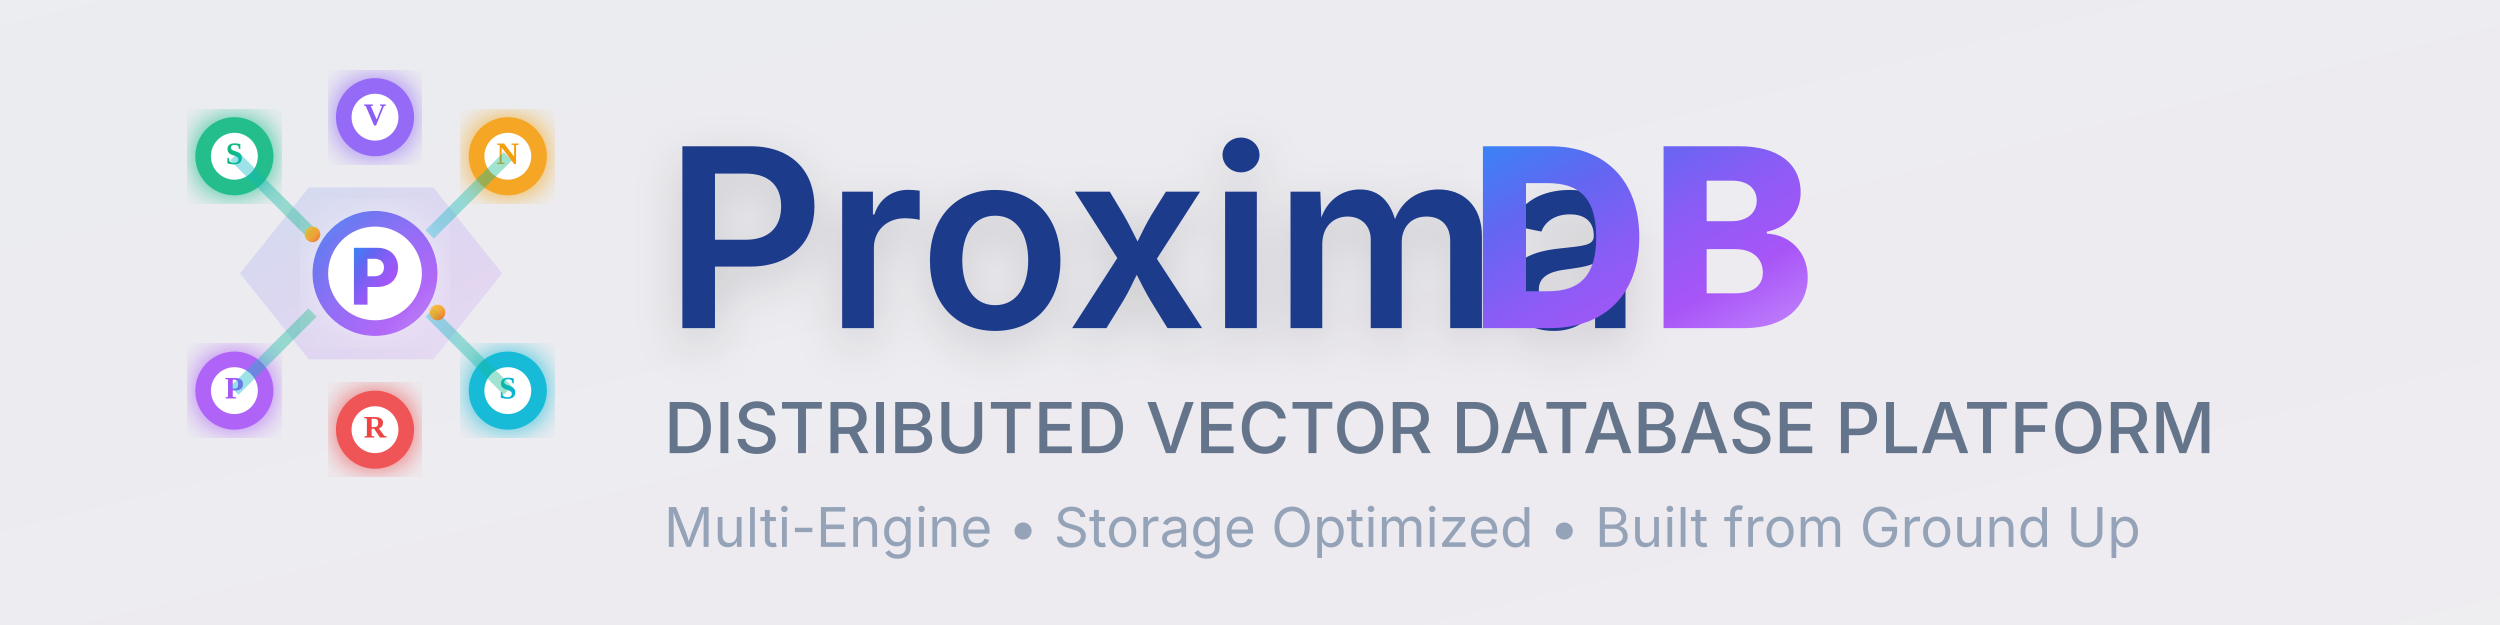
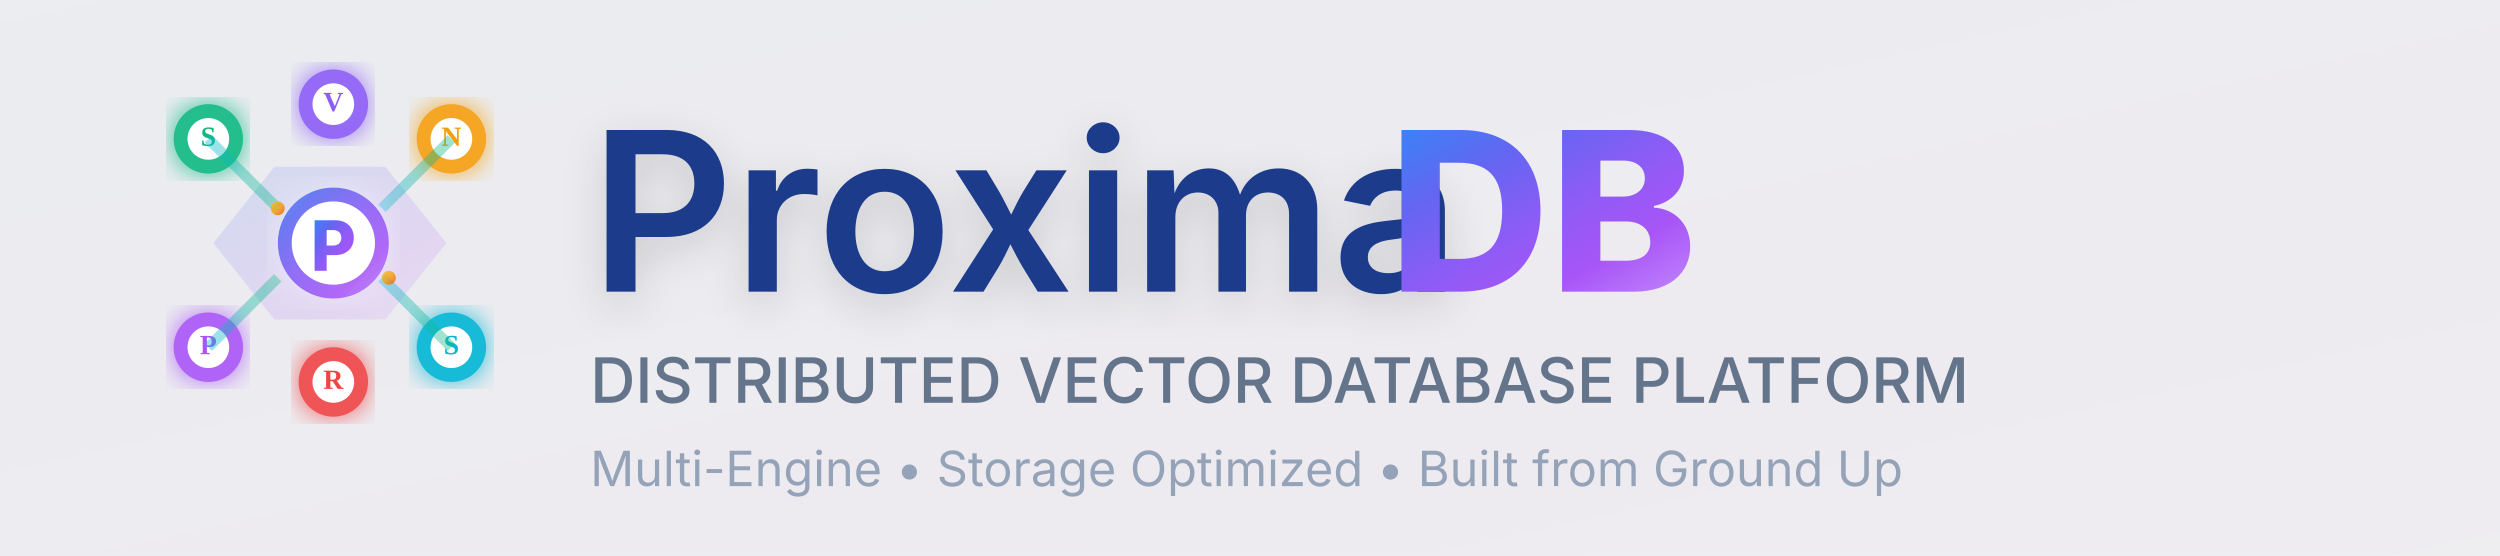
- <svg xmlns="http://www.w3.org/2000/svg" width="320" height="80" viewBox="0 0 320 80">
+ <svg xmlns="http://www.w3.org/2000/svg" width="360" height="80" viewBox="0 0 360 80">
  <defs>
    <linearGradient id="proximaGradient" x1="0%" y1="0%" x2="100%" y2="100%">
      <stop offset="0%" style="stop-color:#3b82f6;" />
      <stop offset="25%" style="stop-color:#6366f1;" />
      <stop offset="50%" style="stop-color:#8b5cf6;" />
      <stop offset="75%" style="stop-color:#a855f7;" />
      <stop offset="100%" style="stop-color:#c084fc;" />
    </linearGradient>
    <linearGradient id="accentGradient" x1="0%" y1="0%" x2="100%" y2="0%">
      <stop offset="0%" style="stop-color:#06b6d4;" />
      <stop offset="50%" style="stop-color:#14b8a6;" />
      <stop offset="100%" style="stop-color:#10b981;" />
    </linearGradient>
    <linearGradient id="brightGradient" x1="0%" y1="0%" x2="100%" y2="100%">
      <stop offset="0%" style="stop-color:#fbbf24;" />
      <stop offset="50%" style="stop-color:#f59e0b;" />
      <stop offset="100%" style="stop-color:#ea580c;" />
    </linearGradient>
    <filter id="shadow" x="-50%" y="-50%" width="200%" height="200%">
      <feDropShadow dx="0" dy="2" stdDeviation="3" flood-opacity="0.15" />
    </filter>
    <filter id="glow">
      <feGaussianBlur stdDeviation="2" result="coloredBlur" />
      <feMerge>
        <feMergeNode in="coloredBlur" />
        <feMergeNode in="SourceGraphic" />
      </feMerge>
    </filter>
    <filter id="brightGlow">
      <feGaussianBlur stdDeviation="3" result="coloredBlur" />
      <feOffset in="coloredBlur" dx="0" dy="0" result="offsetBlur" />
      <feFlood flood-color="#ffffff" flood-opacity="0.5" />
      <feComposite in2="offsetBlur" operator="in" />
      <feMerge>
        <feMergeNode />
        <feMergeNode in="SourceGraphic" />
      </feMerge>
    </filter>
  </defs>
-   <rect x="0" y="0" width="320" height="80" fill="url(#proximaGradient)" opacity="0.03" />
+   <rect x="0" y="0" width="360" height="80" fill="url(#proximaGradient)" opacity="0.03" />
  <g transform="translate(20, 15)">
    <path d="M 20 10 L 35 10 L 43 20 L 35 30 L 20 30 L 12 20 Z" fill="url(#proximaGradient)" opacity="0.15" stroke="url(#proximaGradient)" stroke-width="2" />
    <g transform="translate(10, 5)">
      <circle cx="0" cy="0" r="5" fill="#10b981" opacity="0.9" filter="url(#glow)" />
      <circle cx="0" cy="0" r="3" fill="#ffffff" />
      <text x="0" y="1" font-size="4" fill="#10b981" text-anchor="middle" font-weight="bold">S</text>
    </g>
    <g transform="translate(28, 0)">
      <circle cx="0" cy="0" r="5" fill="#8b5cf6" opacity="0.9" filter="url(#glow)" />
      <circle cx="0" cy="0" r="3" fill="#ffffff" />
      <text x="0" y="1" font-size="4" fill="#8b5cf6" text-anchor="middle" font-weight="bold">V</text>
    </g>
    <g transform="translate(45, 5)">
      <circle cx="0" cy="0" r="5" fill="#f59e0b" opacity="0.9" filter="url(#glow)" />
      <circle cx="0" cy="0" r="3" fill="#ffffff" />
      <text x="0" y="1" font-size="4" fill="#f59e0b" text-anchor="middle" font-weight="bold">N</text>
    </g>
    <g transform="translate(45, 35)">
      <circle cx="0" cy="0" r="5" fill="#06b6d4" opacity="0.9" filter="url(#glow)" />
      <circle cx="0" cy="0" r="3" fill="#ffffff" />
      <text x="0" y="1" font-size="4" fill="#06b6d4" text-anchor="middle" font-weight="bold">S</text>
    </g>
    <g transform="translate(28, 40)">
      <circle cx="0" cy="0" r="5" fill="#ef4444" opacity="0.9" filter="url(#glow)" />
      <circle cx="0" cy="0" r="3" fill="#ffffff" />
      <text x="0" y="1" font-size="4" fill="#ef4444" text-anchor="middle" font-weight="bold">R</text>
    </g>
    <g transform="translate(10, 35)">
      <circle cx="0" cy="0" r="5" fill="#a855f7" opacity="0.9" filter="url(#glow)" />
      <circle cx="0" cy="0" r="3" fill="#ffffff" />
      <text x="0" y="1" font-size="4" fill="#a855f7" text-anchor="middle" font-weight="bold">P</text>
    </g>
    <g opacity="0.4">
      <line x1="10" y1="5" x2="20" y2="15" stroke="url(#accentGradient)" stroke-width="1.5" />
      <line x1="28" y1="0" x2="28" y2="10" stroke="url(#accentGradient)" stroke-width="1.5" />
      <line x1="45" y1="5" x2="35" y2="15" stroke="url(#accentGradient)" stroke-width="1.5" />
      <line x1="45" y1="35" x2="35" y2="25" stroke="url(#accentGradient)" stroke-width="1.5" />
      <line x1="28" y1="40" x2="28" y2="30" stroke="url(#accentGradient)" stroke-width="1.5" />
      <line x1="10" y1="35" x2="20" y2="25" stroke="url(#accentGradient)" stroke-width="1.5" />
    </g>
    <g filter="url(#brightGlow)">
      <circle cx="28" cy="20" r="8" fill="url(#proximaGradient)" opacity="0.9" />
      <circle cx="28" cy="20" r="6" fill="#ffffff" />
      <text x="28" y="24" font-family="'Inter', 'Segoe UI', -apple-system, sans-serif" font-size="10" font-weight="800" fill="url(#proximaGradient)" text-anchor="middle">P</text>
    </g>
    <circle cx="20" cy="15" r="1" fill="url(#brightGradient)" opacity="0.8">
      <animate attributeName="cx" values="20;28;36;28;20" dur="3s" repeatCount="indefinite" />
      <animate attributeName="cy" values="15;10;15;30;15" dur="3s" repeatCount="indefinite" />
      <animate attributeName="opacity" values="0.8;0.4;0.8;0.4;0.8" dur="3s" repeatCount="indefinite" />
    </circle>
    <circle cx="36" cy="25" r="1" fill="url(#brightGradient)" opacity="0.8">
      <animate attributeName="cx" values="36;28;20;28;36" dur="3s" repeatCount="indefinite" />
      <animate attributeName="cy" values="25;30;25;10;25" dur="3s" repeatCount="indefinite" />
      <animate attributeName="opacity" values="0.4;0.8;0.4;0.8;0.4" dur="3s" repeatCount="indefinite" />
    </circle>
  </g>
-   <text x="85" y="42" font-family="'Inter', 'Segoe UI', -apple-system, sans-serif" font-size="32" font-weight="600" fill="#1e3a8a" filter="url(#shadow)">
-     Proxima
-   </text>
-   <text x="188" y="42" font-family="'Inter', 'Segoe UI', -apple-system, sans-serif" font-size="32" font-weight="800" fill="url(#proximaGradient)">
-     DB
-   </text>
+   <g transform="translate(85, 0)">
+     <text x="0" y="42" font-family="'Inter', 'Segoe UI', -apple-system, sans-serif" font-size="32" font-weight="600" fill="#1e3a8a" filter="url(#shadow)">
+       Proxima
+     </text>
+     <text x="115" y="42" font-family="'Inter', 'Segoe UI', -apple-system, sans-serif" font-size="32" font-weight="800" fill="url(#proximaGradient)">
+       DB
+     </text>
+   </g>
  <text x="85" y="58" font-family="'Inter', 'Segoe UI', -apple-system, sans-serif" font-size="9" fill="#64748b" font-weight="500">
    DISTRIBUTED VECTOR DATABASE PLATFORM
  </text>
  <text x="85" y="70" font-family="'Inter', 'Segoe UI', -apple-system, sans-serif" font-size="7" fill="#94a3b8" font-weight="400">
    Multi-Engine • Storage Optimized • Built from Ground Up
  </text>
</svg>
